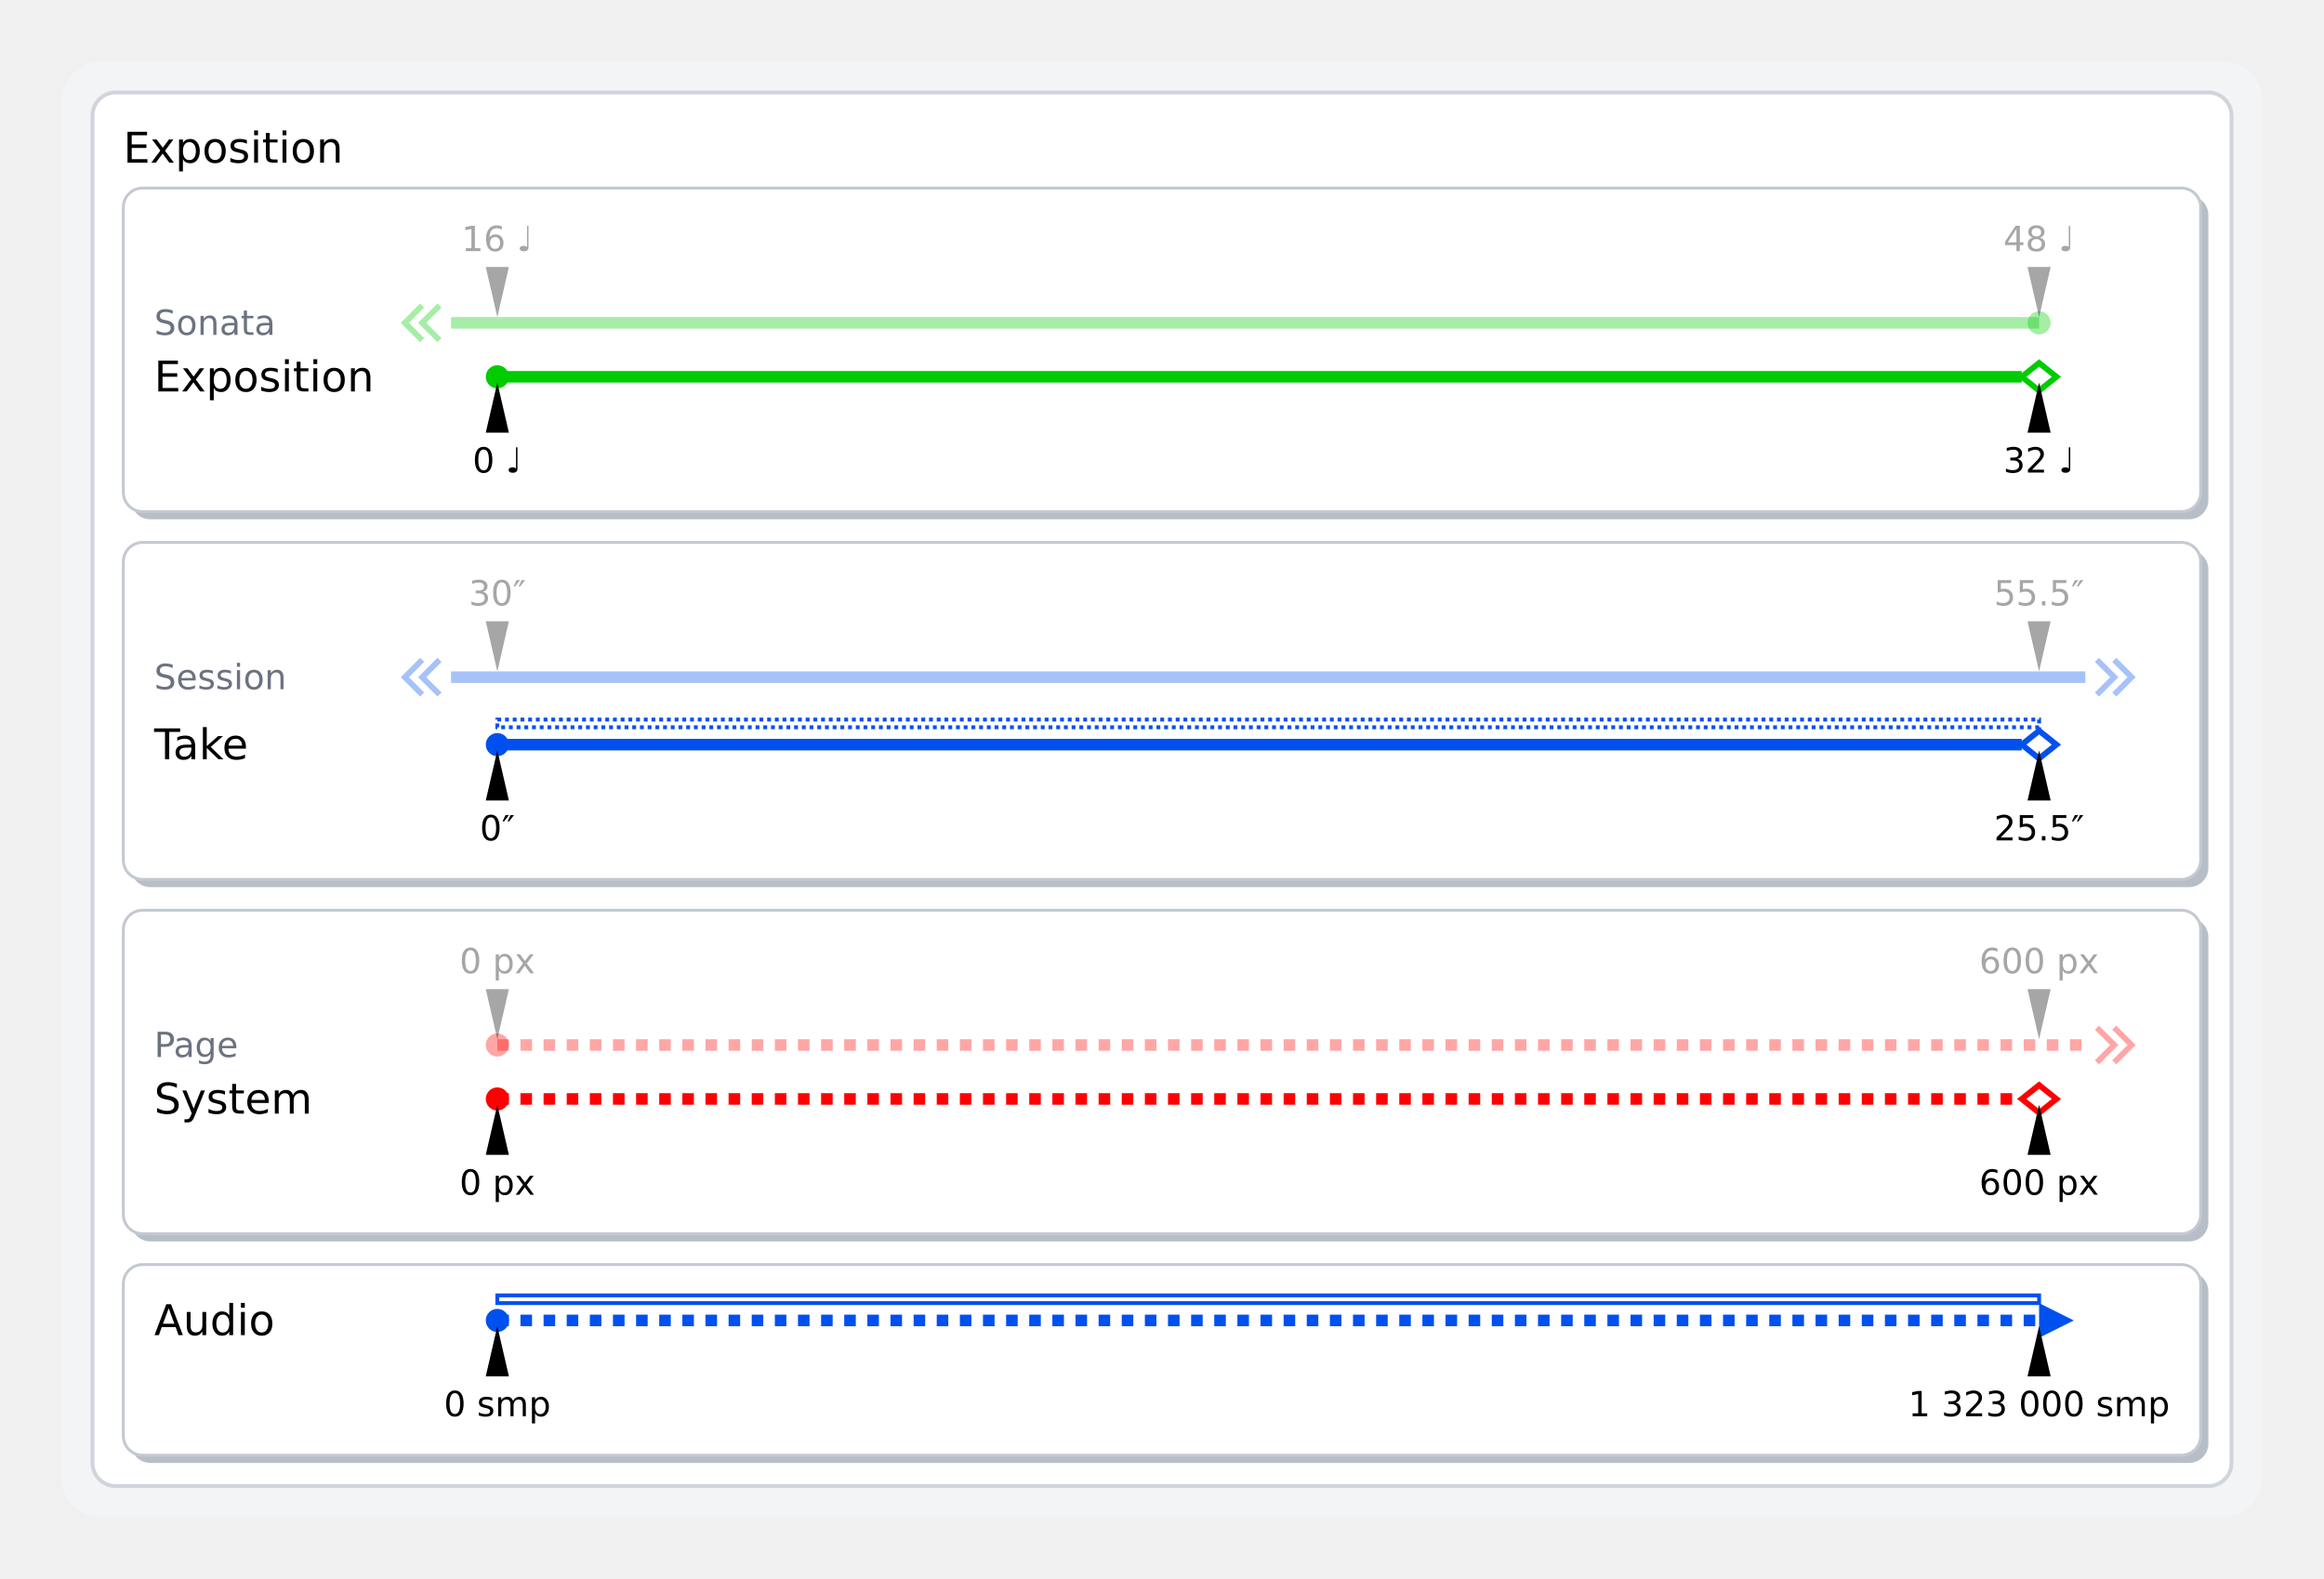
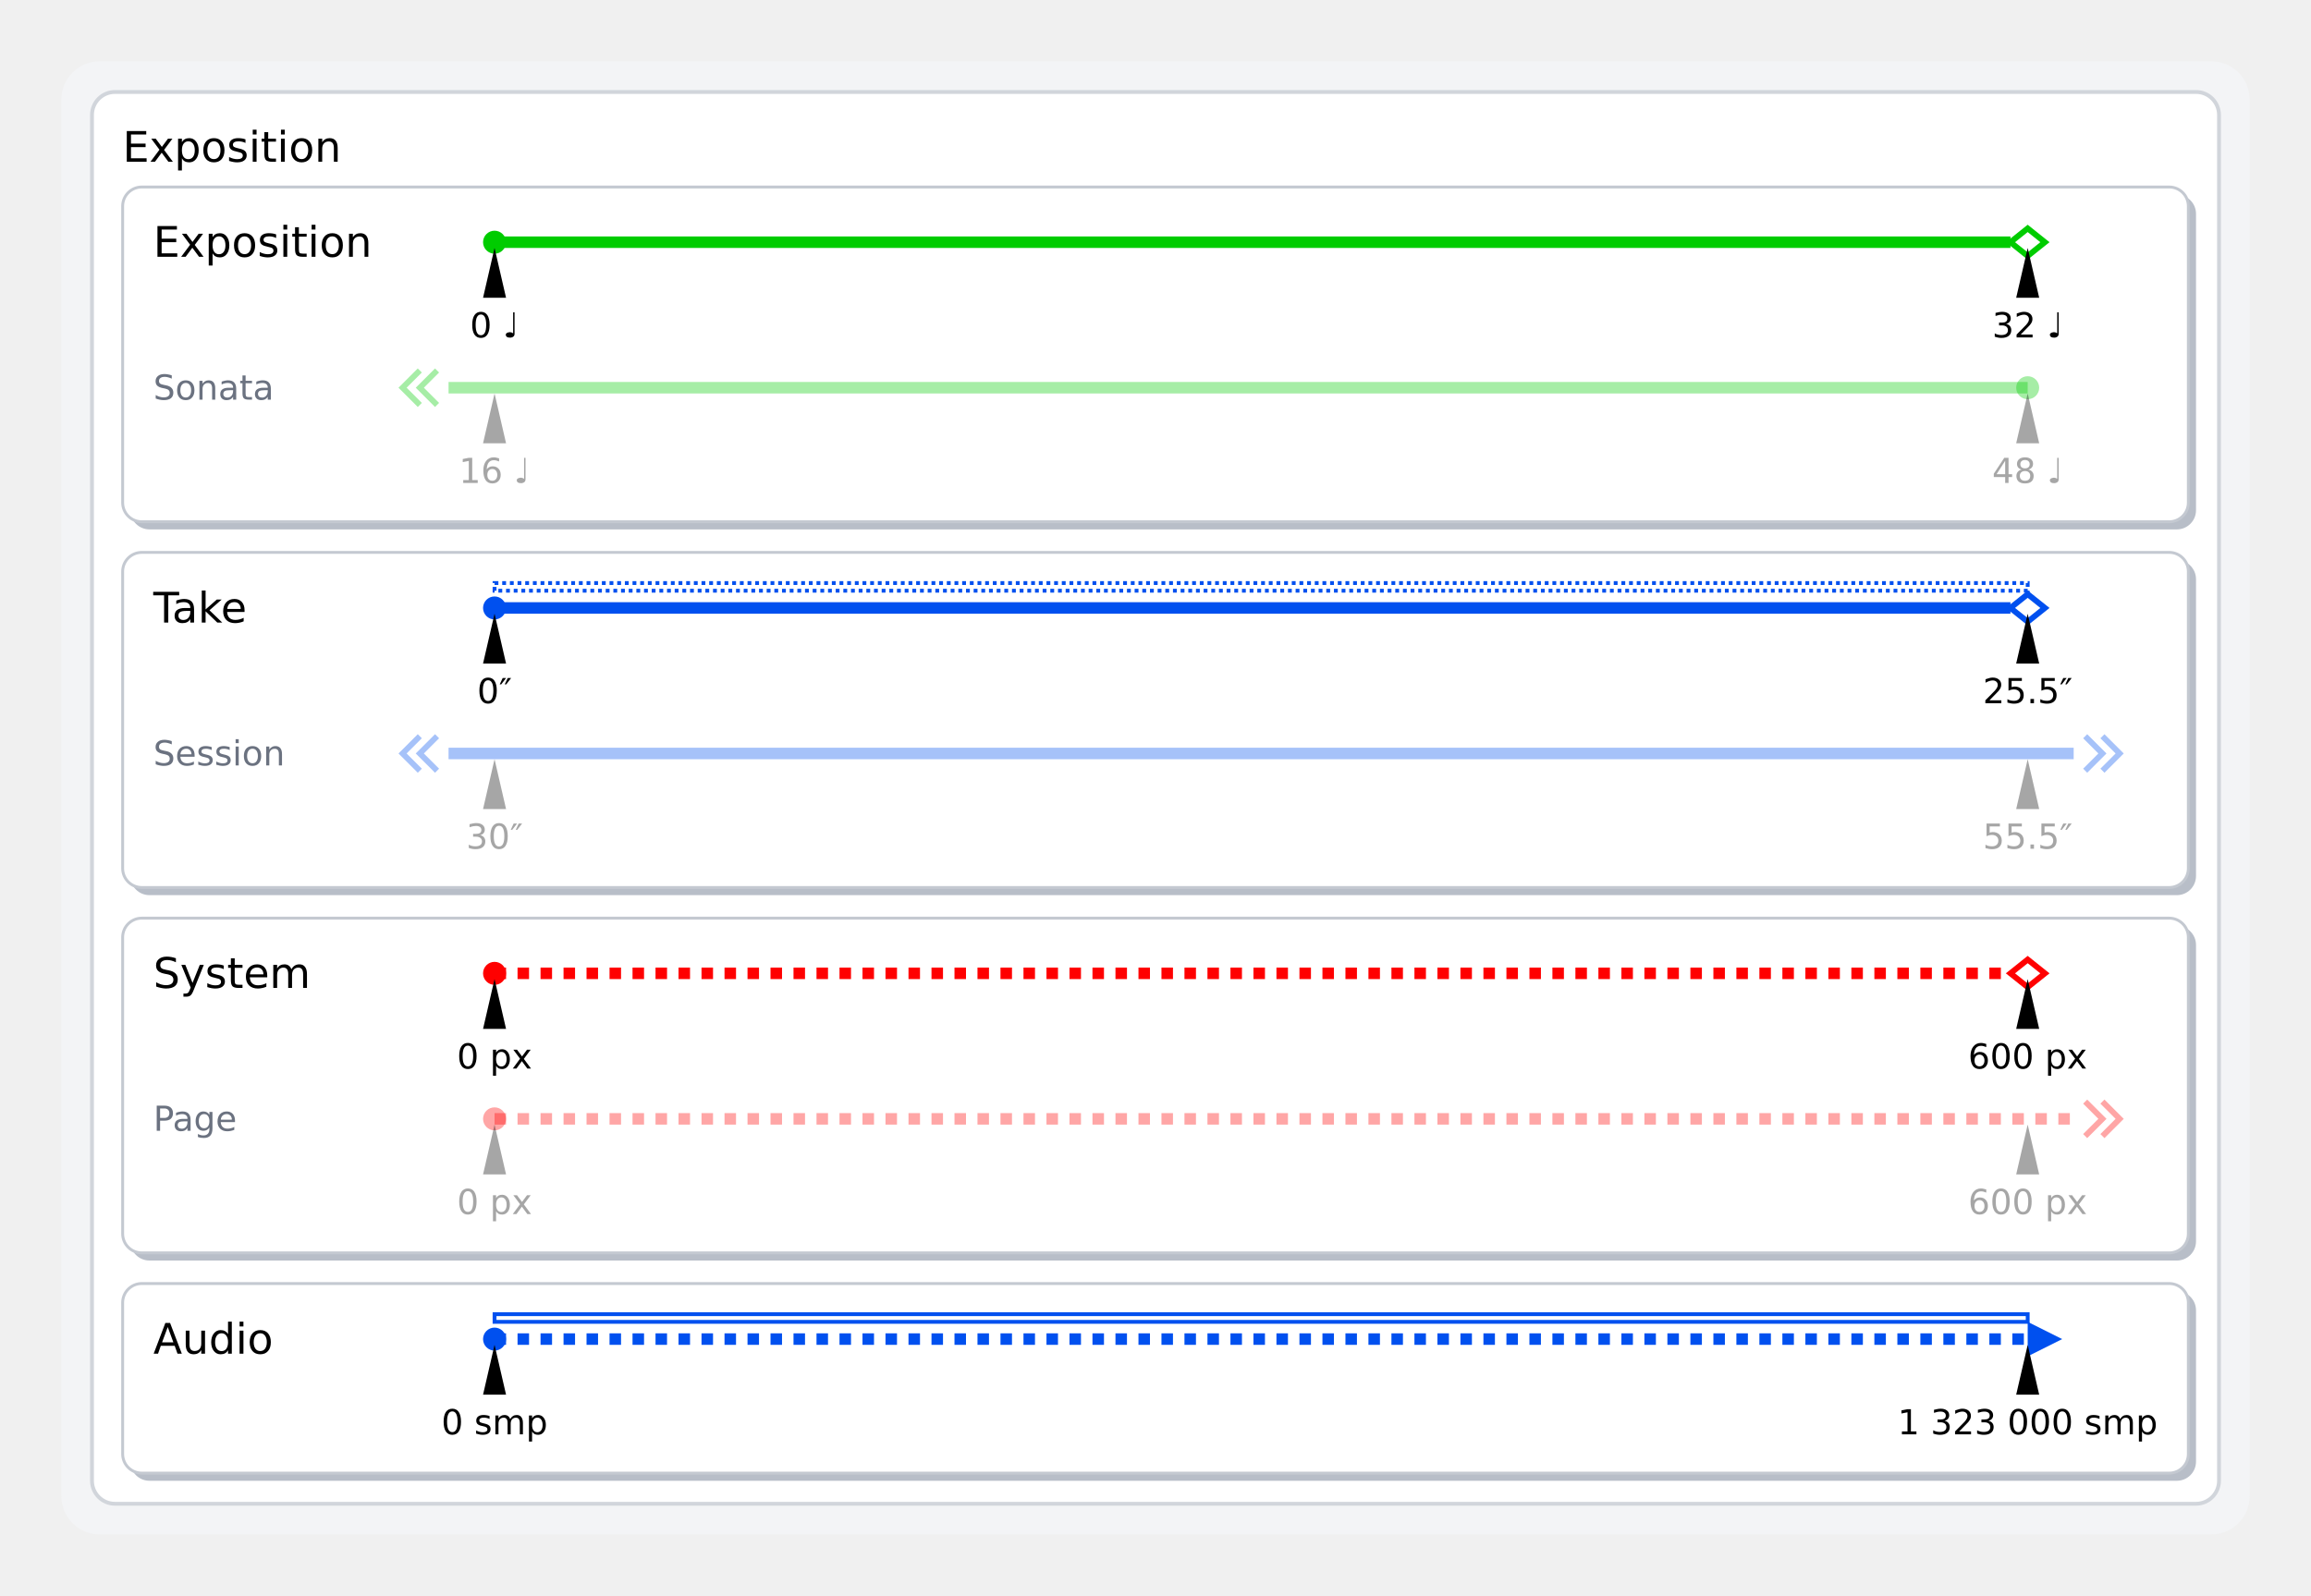
- <svg xmlns="http://www.w3.org/2000/svg" width="602.947" height="409.641" viewBox="0 0 602.947 409.641" font-family="DejaVu Sans, Noto Music" text-rendering="geometricPrecision" style="font-kerning:none;font-variant-ligatures:none">
+ <svg xmlns="http://www.w3.org/2000/svg" width="602.947" height="416.445" viewBox="0 0 602.947 416.445" font-family="DejaVu Sans, Noto Music" text-rendering="geometricPrecision" style="font-kerning:none;font-variant-ligatures:none">
  <g transform="translate(16 16)">
-     <rect x="0" y="0" width="570.947" height="377.641" rx="10" fill="#F3F4F6" />
-     <rect data-id="group_1" x="8" y="8" width="554.947" height="361.641" rx="6" fill="#FFFFFF" stroke="#D1D5DB" stroke-width="1" />
+     <rect x="0" y="0" width="570.947" height="384.445" rx="10" fill="#F3F4F6" />
+     <rect data-id="group_1" x="8" y="8" width="554.947" height="368.445" rx="6" fill="#FFFFFF" stroke="#D1D5DB" stroke-width="1" />
    <text data-id="group_1" data-part="name" x="16" y="26.21" text-anchor="start" font-size="11" fill="#000000">Exposition</text>
-     <rect data-id="exposition" data-part="card" x="18" y="34.805" width="538.947" height="83.953" rx="5" fill="#B8BEC8" />
-     <rect data-id="exposition" data-part="card" x="16" y="32.805" width="538.947" height="83.953" rx="5" fill="#FFFFFF" stroke="#C4C9D1" stroke-width="0.75" />
-     <line data-id="sonata" x1="101.03" y1="67.781" x2="513.03" y2="67.781" stroke="#00CC00" stroke-width="3" opacity="0.35" />
-     <polyline data-id="sonata" points="98.03,63.281 93.53,67.781 98.03,72.281" fill="none" stroke="#00CC00" stroke-width="1.5" opacity="0.35" />
-     <polyline data-id="sonata" points="93.53,63.281 89.03,67.781 93.53,72.281" fill="none" stroke="#00CC00" stroke-width="1.5" opacity="0.35" />
-     <circle data-id="sonata" cx="513.03" cy="67.781" r="3" fill="#00CC00" opacity="0.35" />
-     <line data-id="exposition" x1="113.03" y1="81.781" x2="508.53" y2="81.781" stroke="#00CC00" stroke-width="3" />
-     <circle data-id="exposition" cx="113.03" cy="81.781" r="3" fill="#00CC00" />
-     <polygon data-id="exposition" points="508.53,81.781 513.03,78.181 517.53,81.781 513.03,85.381" fill="none" stroke="#00CC00" stroke-width="1.5" />
-     <polygon data-id="exposition" data-part="start" points="113.03,66.281 110.03,53.281 116.03,53.281" fill="#000000" opacity="0.35" />
-     <polygon data-id="exposition" data-part="end" points="513.03,66.281 510.03,53.281 516.03,53.281" fill="#000000" opacity="0.35" />
-     <polygon data-id="timestamp_3" points="113.03,83.281 110.03,96.281 116.03,96.281" fill="#000000" />
-     <polygon data-id="timestamp_4" points="513.03,83.281 510.03,96.281 516.03,96.281" fill="#000000" />
-     <text data-id="sonata" data-part="name" x="24" y="70.897" text-anchor="start" font-size="9" fill="#6B7280">Sonata</text>
-     <text data-id="exposition" data-part="name" x="24" y="85.589" text-anchor="start" font-size="11" fill="#000000">Exposition</text>
-     <text data-id="exposition" data-part="start label" x="113.03" y="49.159" text-anchor="middle" font-size="9" fill="#000000" opacity="0.35">16 ♩</text>
-     <text data-id="exposition" data-part="end label" x="513.03" y="49.159" text-anchor="middle" font-size="9" fill="#000000" opacity="0.35">48 ♩</text>
-     <text data-id="timestamp_3" data-part="coordinate" x="113.03" y="106.635" text-anchor="middle" font-size="9" fill="#000000">0 ♩</text>
-     <text data-id="timestamp_4" data-part="coordinate" x="513.03" y="106.635" text-anchor="middle" font-size="9" fill="#000000">32 ♩</text>
-     <rect data-id="take" data-part="card" x="18" y="126.758" width="538.947" height="87.453" rx="5" fill="#B8BEC8" />
-     <rect data-id="take" data-part="card" x="16" y="124.758" width="538.947" height="87.453" rx="5" fill="#FFFFFF" stroke="#C4C9D1" stroke-width="0.75" />
-     <polygon data-id="cmap_1" points="113.03,170.734 513.03,170.734 513.03,172.734 113.03,172.734" fill="none" stroke="#0050EF" stroke-width="1" stroke-dasharray="1 1" />
-     <line data-id="session" x1="101.03" y1="159.734" x2="525.03" y2="159.734" stroke="#0050EF" stroke-width="3" opacity="0.35" />
-     <polyline data-id="session" points="98.03,155.234 93.53,159.734 98.03,164.234" fill="none" stroke="#0050EF" stroke-width="1.5" opacity="0.35" />
-     <polyline data-id="session" points="93.53,155.234 89.03,159.734 93.53,164.234" fill="none" stroke="#0050EF" stroke-width="1.5" opacity="0.35" />
-     <polyline data-id="session" points="528.03,155.234 532.53,159.734 528.03,164.234" fill="none" stroke="#0050EF" stroke-width="1.5" opacity="0.35" />
-     <polyline data-id="session" points="532.53,155.234 537.03,159.734 532.53,164.234" fill="none" stroke="#0050EF" stroke-width="1.5" opacity="0.35" />
-     <line data-id="take" x1="113.03" y1="177.234" x2="508.53" y2="177.234" stroke="#0050EF" stroke-width="3" />
-     <circle data-id="take" cx="113.03" cy="177.234" r="3" fill="#0050EF" />
-     <polygon data-id="take" points="508.53,177.234 513.03,173.634 517.53,177.234 513.03,180.834" fill="none" stroke="#0050EF" stroke-width="1.5" />
-     <polygon data-id="take" data-part="start" points="113.03,158.234 110.03,145.234 116.03,145.234" fill="#000000" opacity="0.35" />
-     <polygon data-id="take" data-part="end" points="513.03,158.234 510.03,145.234 516.03,145.234" fill="#000000" opacity="0.35" />
-     <polygon data-id="timestamp_7" points="113.03,178.734 110.03,191.734 116.03,191.734" fill="#000000" />
-     <polygon data-id="timestamp_8" points="513.03,178.734 510.03,191.734 516.03,191.734" fill="#000000" />
-     <text data-id="session" data-part="name" x="24" y="162.85" text-anchor="start" font-size="9" fill="#6B7280">Session</text>
-     <text data-id="take" data-part="name" x="24" y="181.042" text-anchor="start" font-size="11" fill="#000000">Take</text>
-     <text data-id="take" data-part="start label" x="113.03" y="141.112" text-anchor="middle" font-size="9" fill="#000000" opacity="0.35">30″</text>
-     <text data-id="take" data-part="end label" x="513.03" y="141.112" text-anchor="middle" font-size="9" fill="#000000" opacity="0.35">55.5″</text>
-     <text data-id="timestamp_7" data-part="coordinate" x="113.03" y="202.088" text-anchor="middle" font-size="9" fill="#000000">0″</text>
-     <text data-id="timestamp_8" data-part="coordinate" x="513.03" y="202.088" text-anchor="middle" font-size="9" fill="#000000">25.5″</text>
-     <rect data-id="system" data-part="card" x="18" y="222.211" width="538.947" height="83.953" rx="5" fill="#B8BEC8" />
-     <rect data-id="system" data-part="card" x="16" y="220.211" width="538.947" height="83.953" rx="5" fill="#FFFFFF" stroke="#C4C9D1" stroke-width="0.75" />
-     <line data-id="page" x1="113.03" y1="255.188" x2="525.03" y2="255.188" stroke="#FF0000" stroke-width="3" stroke-dasharray="3 3" opacity="0.35" />
-     <circle data-id="page" cx="113.03" cy="255.188" r="3" fill="#FF0000" opacity="0.35" />
-     <polyline data-id="page" points="528.03,250.688 532.53,255.188 528.03,259.688" fill="none" stroke="#FF0000" stroke-width="1.5" opacity="0.35" />
-     <polyline data-id="page" points="532.53,250.688 537.03,255.188 532.53,259.688" fill="none" stroke="#FF0000" stroke-width="1.5" opacity="0.35" />
-     <line data-id="system" x1="113.03" y1="269.188" x2="508.53" y2="269.188" stroke="#FF0000" stroke-width="3" stroke-dasharray="3 3" />
-     <circle data-id="system" cx="113.03" cy="269.188" r="3" fill="#FF0000" />
-     <polygon data-id="system" points="508.53,269.188 513.03,265.587 517.53,269.188 513.03,272.788" fill="none" stroke="#FF0000" stroke-width="1.5" />
-     <polygon data-id="system" data-part="start" points="113.03,253.688 110.03,240.688 116.03,240.688" fill="#000000" opacity="0.35" />
-     <polygon data-id="system" data-part="end" points="513.03,253.688 510.03,240.688 516.03,240.688" fill="#000000" opacity="0.35" />
-     <polygon data-id="timestamp_5" points="113.03,270.688 110.03,283.688 116.03,283.688" fill="#000000" />
-     <polygon data-id="timestamp_6" points="513.03,270.688 510.03,283.688 516.03,283.688" fill="#000000" />
-     <text data-id="page" data-part="name" x="24" y="258.303" text-anchor="start" font-size="9" fill="#6B7280">Page</text>
-     <text data-id="system" data-part="name" x="24" y="272.996" text-anchor="start" font-size="11" fill="#000000">System</text>
-     <text data-id="system" data-part="start label" x="113.03" y="236.565" text-anchor="middle" font-size="9" fill="#000000" opacity="0.35">0 px</text>
-     <text data-id="system" data-part="end label" x="513.03" y="236.565" text-anchor="middle" font-size="9" fill="#000000" opacity="0.35">600 px</text>
-     <text data-id="timestamp_5" data-part="coordinate" x="113.03" y="294.041" text-anchor="middle" font-size="9" fill="#000000">0 px</text>
-     <text data-id="timestamp_6" data-part="coordinate" x="513.03" y="294.041" text-anchor="middle" font-size="9" fill="#000000">600 px</text>
-     <rect data-id="audio" data-part="card" x="18" y="314.164" width="538.947" height="49.477" rx="5" fill="#B8BEC8" />
-     <rect data-id="audio" data-part="card" x="16" y="312.164" width="538.947" height="49.477" rx="5" fill="#FFFFFF" stroke="#C4C9D1" stroke-width="0.75" />
-     <polygon data-id="cmap_2" points="113.03,320.164 513.03,320.164 513.03,322.164 113.03,322.164" fill="none" stroke="#0050EF" stroke-width="1" />
-     <line data-id="audio" x1="113.03" y1="326.664" x2="513.03" y2="326.664" stroke="#0050EF" stroke-width="3" stroke-dasharray="3 3" />
-     <circle data-id="audio" cx="113.03" cy="326.664" r="3" fill="#0050EF" />
-     <polygon data-id="audio" points="522.03,326.664 513.03,322.164 513.03,331.164" fill="#0050EF" />
-     <polygon data-id="timestamp_1" points="113.03,328.164 110.03,341.164 116.03,341.164" fill="#000000" />
-     <polygon data-id="timestamp_2" points="513.03,328.164 510.03,341.164 516.03,341.164" fill="#000000" />
-     <text data-id="audio" data-part="name" x="24" y="330.472" text-anchor="start" font-size="11" fill="#000000">Audio</text>
-     <text data-id="timestamp_1" data-part="coordinate" x="113.03" y="351.518" text-anchor="middle" font-size="9" fill="#000000">0 smp</text>
-     <text data-id="timestamp_2" data-part="coordinate" x="513.03" y="351.518" text-anchor="middle" font-size="9" fill="#000000">1 323 000 smp</text>
+     <rect data-id="exposition" data-part="card" x="18" y="34.805" width="538.947" height="87.356" rx="5" fill="#B8BEC8" />
+     <rect data-id="exposition" data-part="card" x="16" y="32.805" width="538.947" height="87.356" rx="5" fill="#FFFFFF" stroke="#C4C9D1" stroke-width="0.75" />
+     <line data-id="sonata" x1="101.03" y1="85.184" x2="513.03" y2="85.184" stroke="#00CC00" stroke-width="3" opacity="0.35" />
+     <polyline data-id="sonata" points="98.03,80.684 93.53,85.184 98.03,89.684" fill="none" stroke="#00CC00" stroke-width="1.5" opacity="0.35" />
+     <polyline data-id="sonata" points="93.53,80.684 89.03,85.184 93.53,89.684" fill="none" stroke="#00CC00" stroke-width="1.5" opacity="0.35" />
+     <circle data-id="sonata" cx="513.03" cy="85.184" r="3" fill="#00CC00" opacity="0.35" />
+     <line data-id="exposition" x1="113.03" y1="47.207" x2="508.53" y2="47.207" stroke="#00CC00" stroke-width="3" />
+     <circle data-id="exposition" cx="113.03" cy="47.207" r="3" fill="#00CC00" />
+     <polygon data-id="exposition" points="508.53,47.207 513.03,43.607 517.53,47.207 513.03,50.807" fill="none" stroke="#00CC00" stroke-width="1.5" />
+     <polygon data-id="exposition" data-part="start" points="113.03,86.684 110.03,99.684 116.03,99.684" fill="#000000" opacity="0.35" />
+     <polygon data-id="exposition" data-part="end" points="513.03,86.684 510.03,99.684 516.03,99.684" fill="#000000" opacity="0.35" />
+     <polygon data-id="timestamp_3" points="113.03,48.707 110.03,61.707 116.03,61.707" fill="#000000" />
+     <polygon data-id="timestamp_4" points="513.03,48.707 510.03,61.707 516.03,61.707" fill="#000000" />
+     <text data-id="sonata" data-part="name" x="24" y="88.299" text-anchor="start" font-size="9" fill="#6B7280">Sonata</text>
+     <text data-id="exposition" data-part="name" x="24" y="51.015" text-anchor="start" font-size="11" fill="#000000">Exposition</text>
+     <text data-id="exposition" data-part="start label" x="113.03" y="110.038" text-anchor="middle" font-size="9" fill="#000000" opacity="0.35">16 ♩</text>
+     <text data-id="exposition" data-part="end label" x="513.03" y="110.038" text-anchor="middle" font-size="9" fill="#000000" opacity="0.35">48 ♩</text>
+     <text data-id="timestamp_3" data-part="coordinate" x="113.03" y="72.061" text-anchor="middle" font-size="9" fill="#000000">0 ♩</text>
+     <text data-id="timestamp_4" data-part="coordinate" x="513.03" y="72.061" text-anchor="middle" font-size="9" fill="#000000">32 ♩</text>
+     <rect data-id="take" data-part="card" x="18" y="130.16" width="538.947" height="87.453" rx="5" fill="#B8BEC8" />
+     <rect data-id="take" data-part="card" x="16" y="128.16" width="538.947" height="87.453" rx="5" fill="#FFFFFF" stroke="#C4C9D1" stroke-width="0.75" />
+     <polygon data-id="cmap_1" points="113.03,136.16 513.03,136.16 513.03,138.16 113.03,138.16" fill="none" stroke="#0050EF" stroke-width="1" stroke-dasharray="1 1" />
+     <line data-id="session" x1="101.03" y1="180.637" x2="525.03" y2="180.637" stroke="#0050EF" stroke-width="3" opacity="0.35" />
+     <polyline data-id="session" points="98.03,176.137 93.53,180.637 98.03,185.137" fill="none" stroke="#0050EF" stroke-width="1.5" opacity="0.35" />
+     <polyline data-id="session" points="93.53,176.137 89.03,180.637 93.53,185.137" fill="none" stroke="#0050EF" stroke-width="1.5" opacity="0.35" />
+     <polyline data-id="session" points="528.03,176.137 532.53,180.637 528.03,185.137" fill="none" stroke="#0050EF" stroke-width="1.5" opacity="0.35" />
+     <polyline data-id="session" points="532.53,176.137 537.03,180.637 532.53,185.137" fill="none" stroke="#0050EF" stroke-width="1.5" opacity="0.35" />
+     <line data-id="take" x1="113.03" y1="142.66" x2="508.53" y2="142.66" stroke="#0050EF" stroke-width="3" />
+     <circle data-id="take" cx="113.03" cy="142.66" r="3" fill="#0050EF" />
+     <polygon data-id="take" points="508.53,142.66 513.03,139.06 517.53,142.66 513.03,146.26" fill="none" stroke="#0050EF" stroke-width="1.5" />
+     <polygon data-id="take" data-part="start" points="113.03,182.137 110.03,195.137 116.03,195.137" fill="#000000" opacity="0.35" />
+     <polygon data-id="take" data-part="end" points="513.03,182.137 510.03,195.137 516.03,195.137" fill="#000000" opacity="0.35" />
+     <polygon data-id="timestamp_7" points="113.03,144.16 110.03,157.16 116.03,157.16" fill="#000000" />
+     <polygon data-id="timestamp_8" points="513.03,144.16 510.03,157.16 516.03,157.16" fill="#000000" />
+     <text data-id="session" data-part="name" x="24" y="183.752" text-anchor="start" font-size="9" fill="#6B7280">Session</text>
+     <text data-id="take" data-part="name" x="24" y="146.468" text-anchor="start" font-size="11" fill="#000000">Take</text>
+     <text data-id="take" data-part="start label" x="113.03" y="205.491" text-anchor="middle" font-size="9" fill="#000000" opacity="0.35">30″</text>
+     <text data-id="take" data-part="end label" x="513.03" y="205.491" text-anchor="middle" font-size="9" fill="#000000" opacity="0.35">55.5″</text>
+     <text data-id="timestamp_7" data-part="coordinate" x="113.03" y="167.514" text-anchor="middle" font-size="9" fill="#000000">0″</text>
+     <text data-id="timestamp_8" data-part="coordinate" x="513.03" y="167.514" text-anchor="middle" font-size="9" fill="#000000">25.5″</text>
+     <rect data-id="system" data-part="card" x="18" y="225.613" width="538.947" height="87.356" rx="5" fill="#B8BEC8" />
+     <rect data-id="system" data-part="card" x="16" y="223.613" width="538.947" height="87.356" rx="5" fill="#FFFFFF" stroke="#C4C9D1" stroke-width="0.75" />
+     <line data-id="page" x1="113.03" y1="275.992" x2="525.03" y2="275.992" stroke="#FF0000" stroke-width="3" stroke-dasharray="3 3" opacity="0.35" />
+     <circle data-id="page" cx="113.03" cy="275.992" r="3" fill="#FF0000" opacity="0.35" />
+     <polyline data-id="page" points="528.03,271.492 532.53,275.992 528.03,280.492" fill="none" stroke="#FF0000" stroke-width="1.5" opacity="0.35" />
+     <polyline data-id="page" points="532.53,271.492 537.03,275.992 532.53,280.492" fill="none" stroke="#FF0000" stroke-width="1.5" opacity="0.35" />
+     <line data-id="system" x1="113.03" y1="238.016" x2="508.53" y2="238.016" stroke="#FF0000" stroke-width="3" stroke-dasharray="3 3" />
+     <circle data-id="system" cx="113.03" cy="238.016" r="3" fill="#FF0000" />
+     <polygon data-id="system" points="508.53,238.016 513.03,234.416 517.53,238.016 513.03,241.616" fill="none" stroke="#FF0000" stroke-width="1.5" />
+     <polygon data-id="system" data-part="start" points="113.03,277.492 110.03,290.492 116.03,290.492" fill="#000000" opacity="0.35" />
+     <polygon data-id="system" data-part="end" points="513.03,277.492 510.03,290.492 516.03,290.492" fill="#000000" opacity="0.35" />
+     <polygon data-id="timestamp_5" points="113.03,239.516 110.03,252.516 116.03,252.516" fill="#000000" />
+     <polygon data-id="timestamp_6" points="513.03,239.516 510.03,252.516 516.03,252.516" fill="#000000" />
+     <text data-id="page" data-part="name" x="24" y="279.108" text-anchor="start" font-size="9" fill="#6B7280">Page</text>
+     <text data-id="system" data-part="name" x="24" y="241.824" text-anchor="start" font-size="11" fill="#000000">System</text>
+     <text data-id="system" data-part="start label" x="113.03" y="300.846" text-anchor="middle" font-size="9" fill="#000000" opacity="0.35">0 px</text>
+     <text data-id="system" data-part="end label" x="513.03" y="300.846" text-anchor="middle" font-size="9" fill="#000000" opacity="0.35">600 px</text>
+     <text data-id="timestamp_5" data-part="coordinate" x="113.03" y="262.87" text-anchor="middle" font-size="9" fill="#000000">0 px</text>
+     <text data-id="timestamp_6" data-part="coordinate" x="513.03" y="262.87" text-anchor="middle" font-size="9" fill="#000000">600 px</text>
+     <rect data-id="audio" data-part="card" x="18" y="320.969" width="538.947" height="49.477" rx="5" fill="#B8BEC8" />
+     <rect data-id="audio" data-part="card" x="16" y="318.969" width="538.947" height="49.477" rx="5" fill="#FFFFFF" stroke="#C4C9D1" stroke-width="0.75" />
+     <polygon data-id="cmap_2" points="113.03,326.969 513.03,326.969 513.03,328.969 113.03,328.969" fill="none" stroke="#0050EF" stroke-width="1" />
+     <line data-id="audio" x1="113.03" y1="333.469" x2="513.03" y2="333.469" stroke="#0050EF" stroke-width="3" stroke-dasharray="3 3" />
+     <circle data-id="audio" cx="113.03" cy="333.469" r="3" fill="#0050EF" />
+     <polygon data-id="audio" points="522.03,333.469 513.03,328.969 513.03,337.969" fill="#0050EF" />
+     <polygon data-id="timestamp_1" points="113.03,334.969 110.03,347.969 116.03,347.969" fill="#000000" />
+     <polygon data-id="timestamp_2" points="513.03,334.969 510.03,347.969 516.03,347.969" fill="#000000" />
+     <text data-id="audio" data-part="name" x="24" y="337.277" text-anchor="start" font-size="11" fill="#000000">Audio</text>
+     <text data-id="timestamp_1" data-part="coordinate" x="113.03" y="358.323" text-anchor="middle" font-size="9" fill="#000000">0 smp</text>
+     <text data-id="timestamp_2" data-part="coordinate" x="513.03" y="358.323" text-anchor="middle" font-size="9" fill="#000000">1 323 000 smp</text>
  </g>
</svg>
